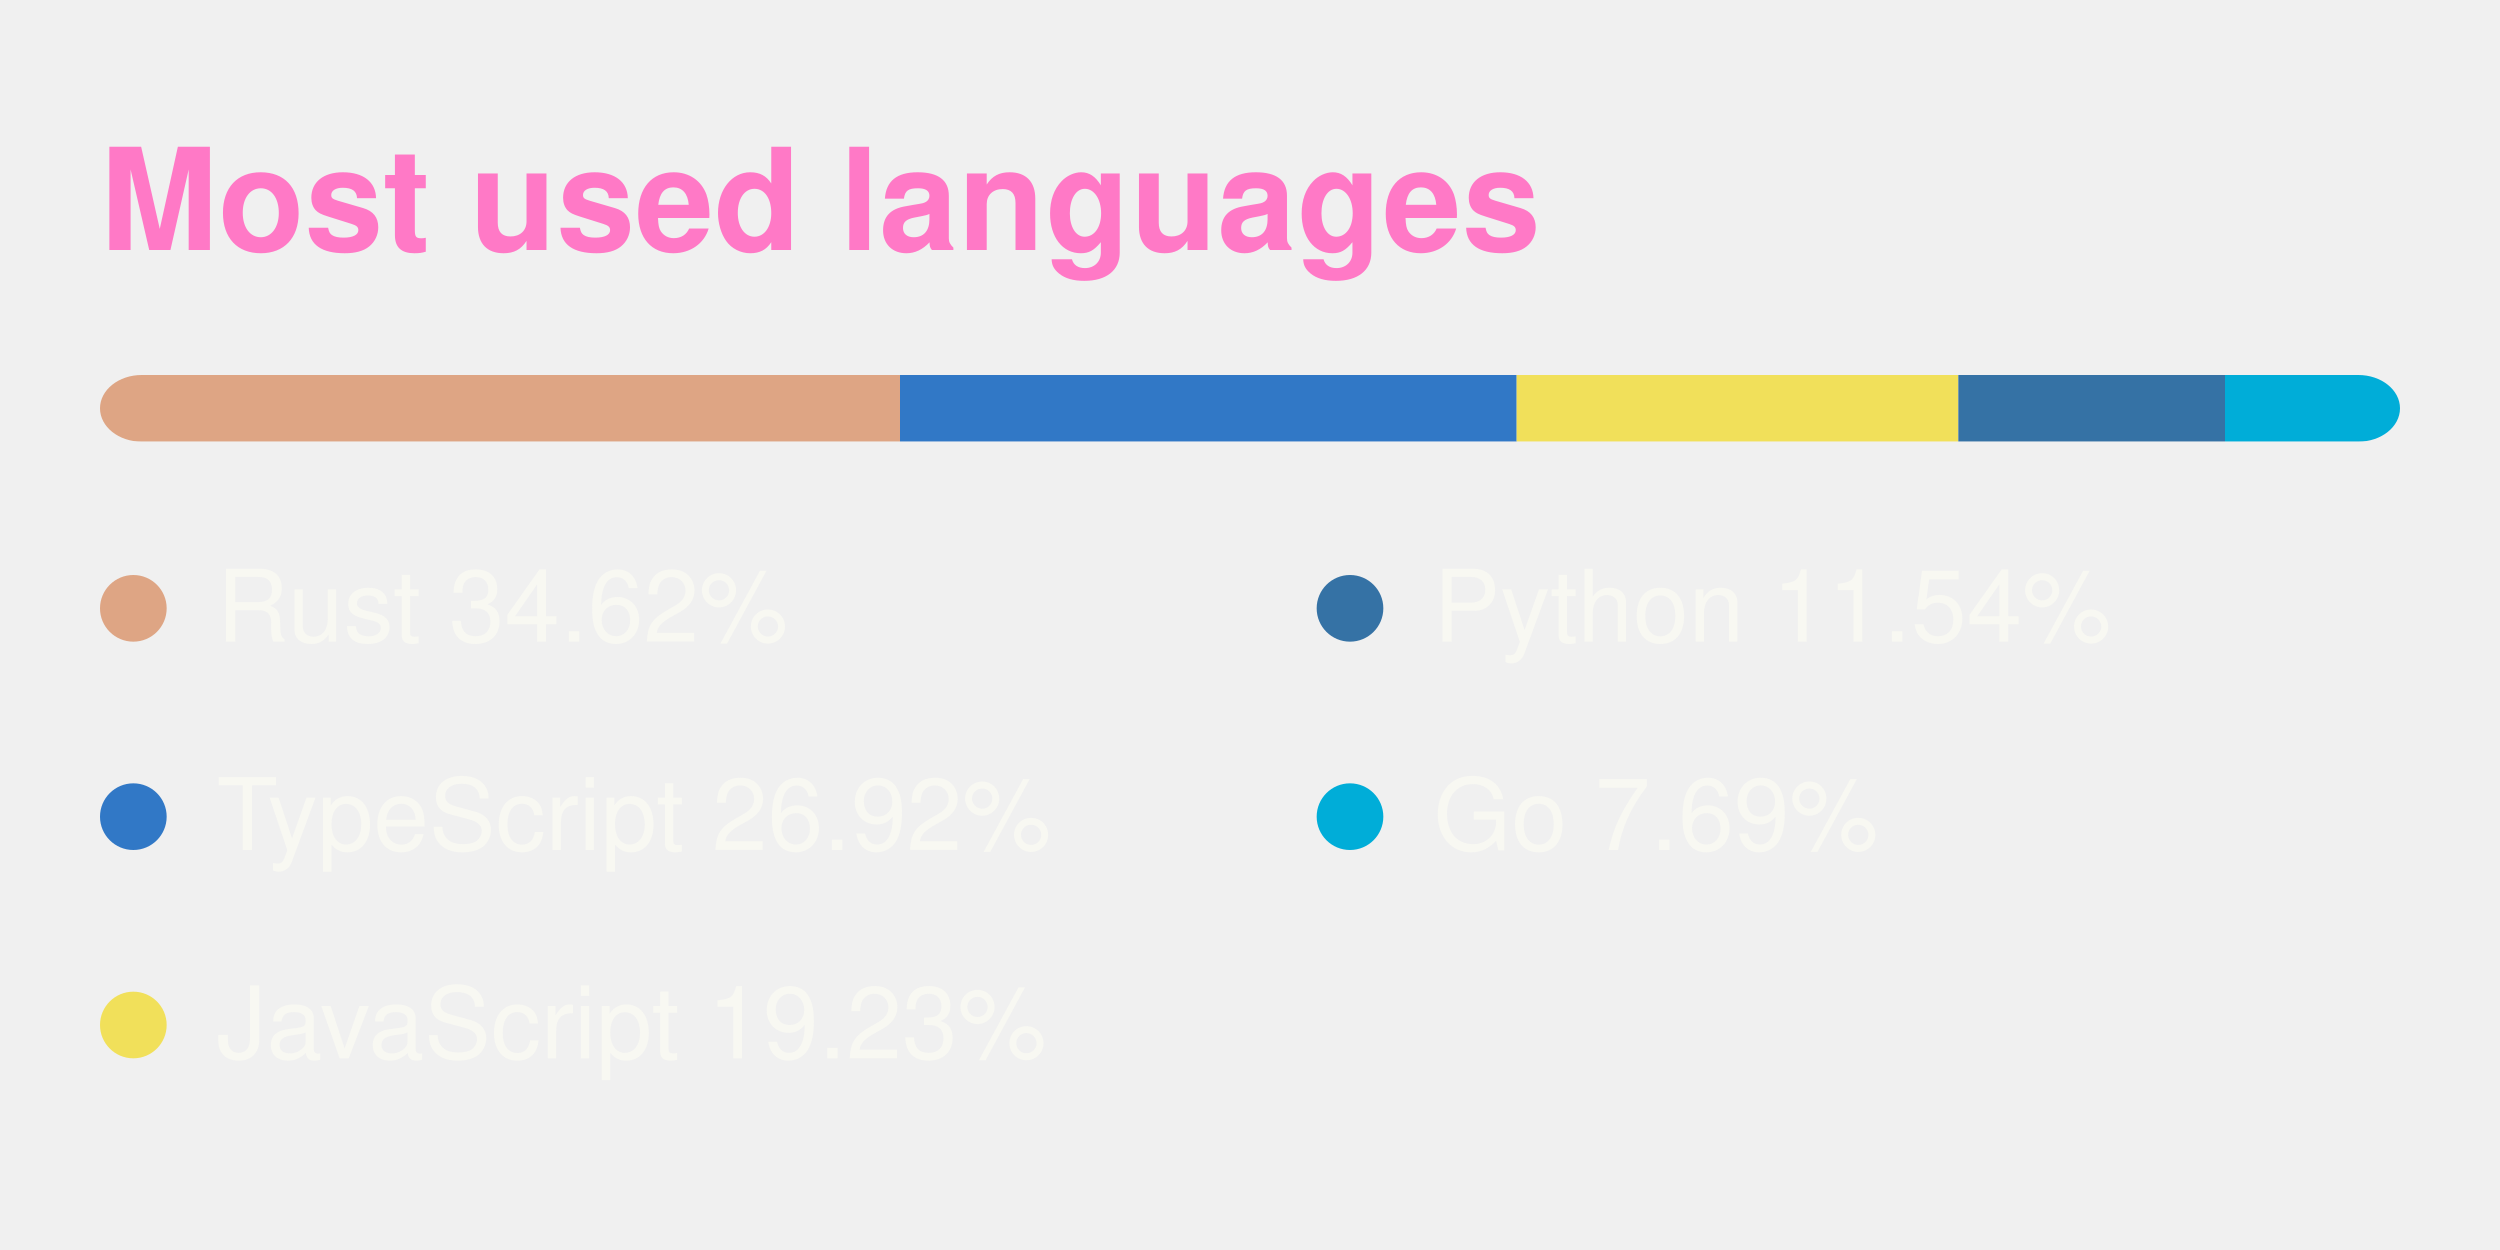
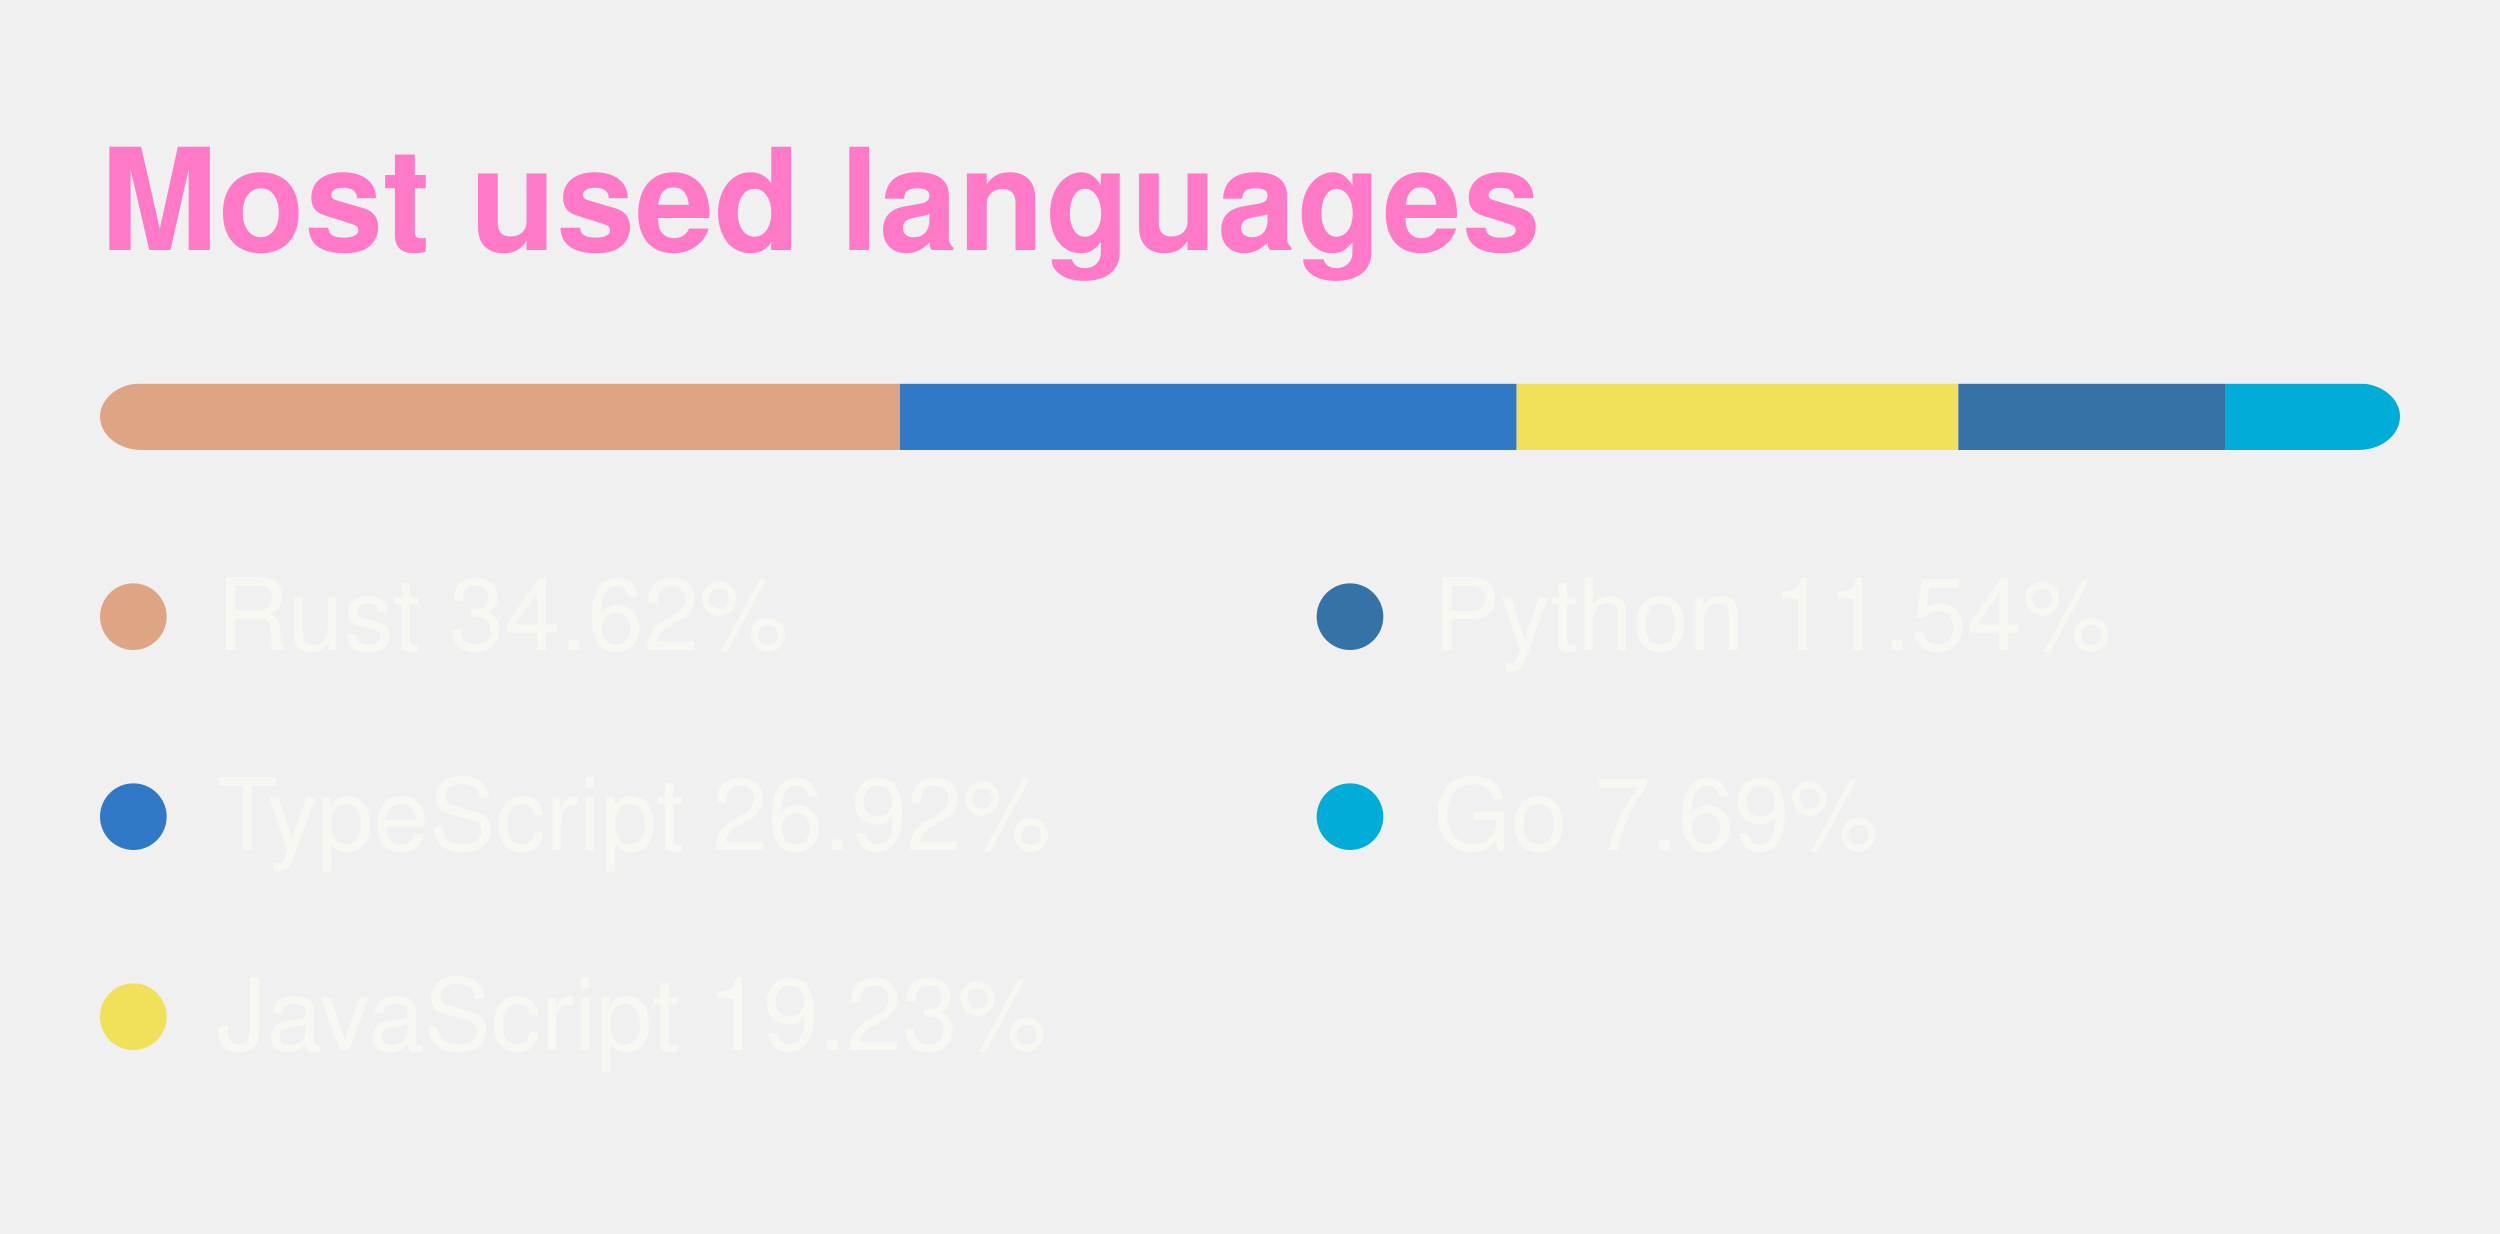
- <svg xmlns="http://www.w3.org/2000/svg" width="300" height="150" viewBox="0 0 300 150" fill="none" role="img" aria-labelledby="title-id" aria-describedby="description-id">
+ <svg xmlns="http://www.w3.org/2000/svg" width="300" height="148" viewBox="0 0 300 148" fill="none" role="img" aria-labelledby="title-id" aria-describedby="description-id">
  <style>
  /* 
    * Card styles for GitHub StatCrab
    * 
    * This file contains the styles for the base card component.
  */
  
  .title {
    font: 800 17px "Helvetica Neue", Helvetica, Arial, sans-serif;
  }
  
  .statsCard &gt; .row &gt; .label, .statsCard &gt; .row &gt; .value {
    font: 600 15px "Helvetica Neue", Helvetica, Arial, sans-serif;
  }
  
  .langsCard &gt; .row &gt; .label, .langsCard &gt; .row &gt; .value {
    font: 400 12px "Helvetica Neue", Helvetica, Arial, sans-serif;
  }
  
  /**
   * Dracula theme.
   * Based on the popular Dracula color scheme.
   */
  
  .title {
    fill: #ff79c6;
  }
  
  .label, .value {
    fill: #f8f8f2;
  }
  
  .icon {
    fill: #50fa7b;
  }
  
  .background {
    fill: #282a36;
    stroke: #44475a;
  }
  
  .progressBarBackground {
    fill: #44475a;
  }
  </style>
  <g transform="translate(12, 30)">
    <text x="0" y="0" class="title">Most used languages</text>
  </g>
  <g class="langsCard" x="0" y="0">
    <g class="horizontal-bar">
-       <svg width="276" x="12" y="45">
+       <svg width="276" x="12" y="46">
        <mask id="bar-mask">
          <rect x="0" y="0" width="276" height="8" fill="white" rx="5" />
        </mask>
        <rect mask="url(#bar-mask)" x="0" y="0" width="96" height="8" fill="#dea584" />
        <rect mask="url(#bar-mask)" x="96" y="0" width="74" height="8" fill="#3178c6" />
        <rect mask="url(#bar-mask)" x="170" y="0" width="53" height="8" fill="#f1e05a" />
        <rect mask="url(#bar-mask)" x="223" y="0" width="32" height="8" fill="#3572A5" />
        <rect mask="url(#bar-mask)" x="255" y="0" width="21" height="8" fill="#00ADD8" />
      </svg>
    </g>
    <g class="row">
-       <circle cx="16" cy="73" r="4" fill="#dea584" />
-       <text x="26" y="77" class="label">Rust 34.62%</text>
-       <circle cx="162" cy="73" r="4" fill="#3572A5" />
-       <text x="172" y="77" class="label">Python 11.54%</text>
+       <circle cx="16" cy="74" r="4" fill="#dea584" />
+       <text x="26" y="78" class="label">Rust 34.62%</text>
+       <circle cx="162" cy="74" r="4" fill="#3572A5" />
+       <text x="172" y="78" class="label">Python 11.54%</text>
    </g>
    <g class="row">
      <circle cx="16" cy="98" r="4" fill="#3178c6" />
      <text x="26" y="102" class="label">TypeScript 26.92%</text>
      <circle cx="162" cy="98" r="4" fill="#00ADD8" />
      <text x="172" y="102" class="label">Go 7.69%</text>
    </g>
    <g class="row">
-       <circle cx="16" cy="123" r="4" fill="#f1e05a" />
-       <text x="26" y="127" class="label">JavaScript 19.23%</text>
+       <circle cx="16" cy="122" r="4" fill="#f1e05a" />
+       <text x="26" y="126" class="label">JavaScript 19.23%</text>
    </g>
  </g>
</svg>
